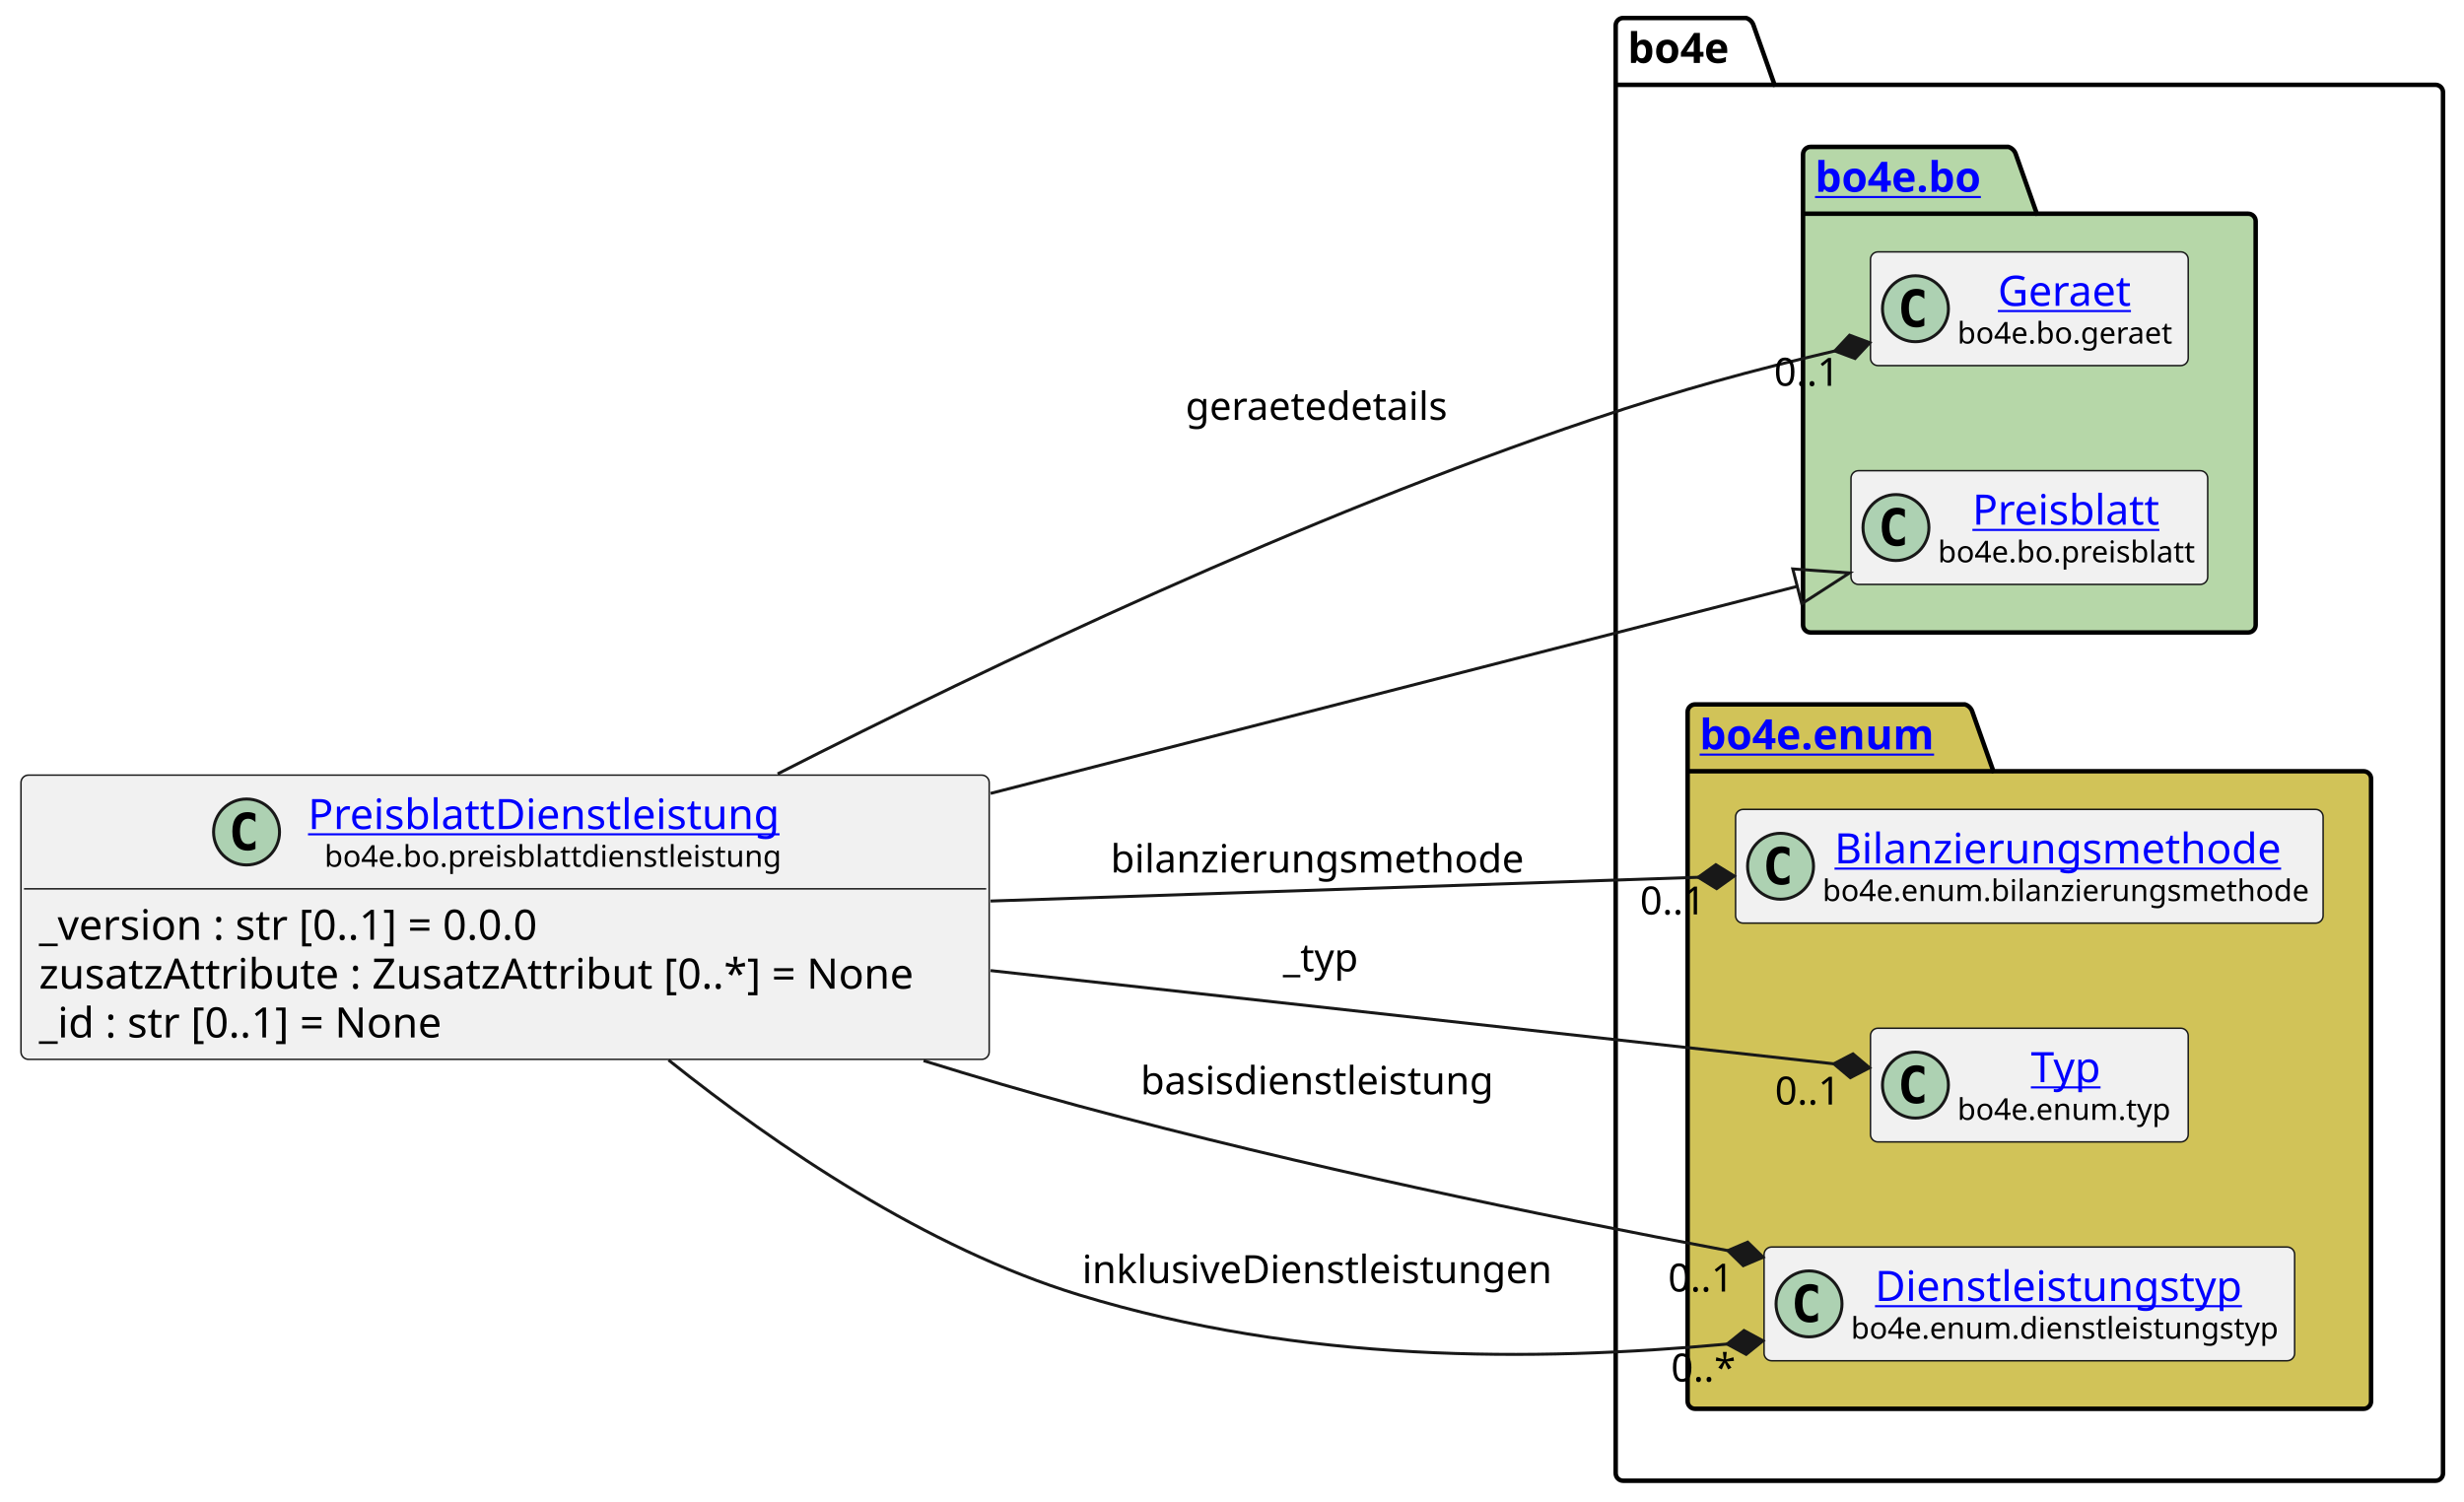
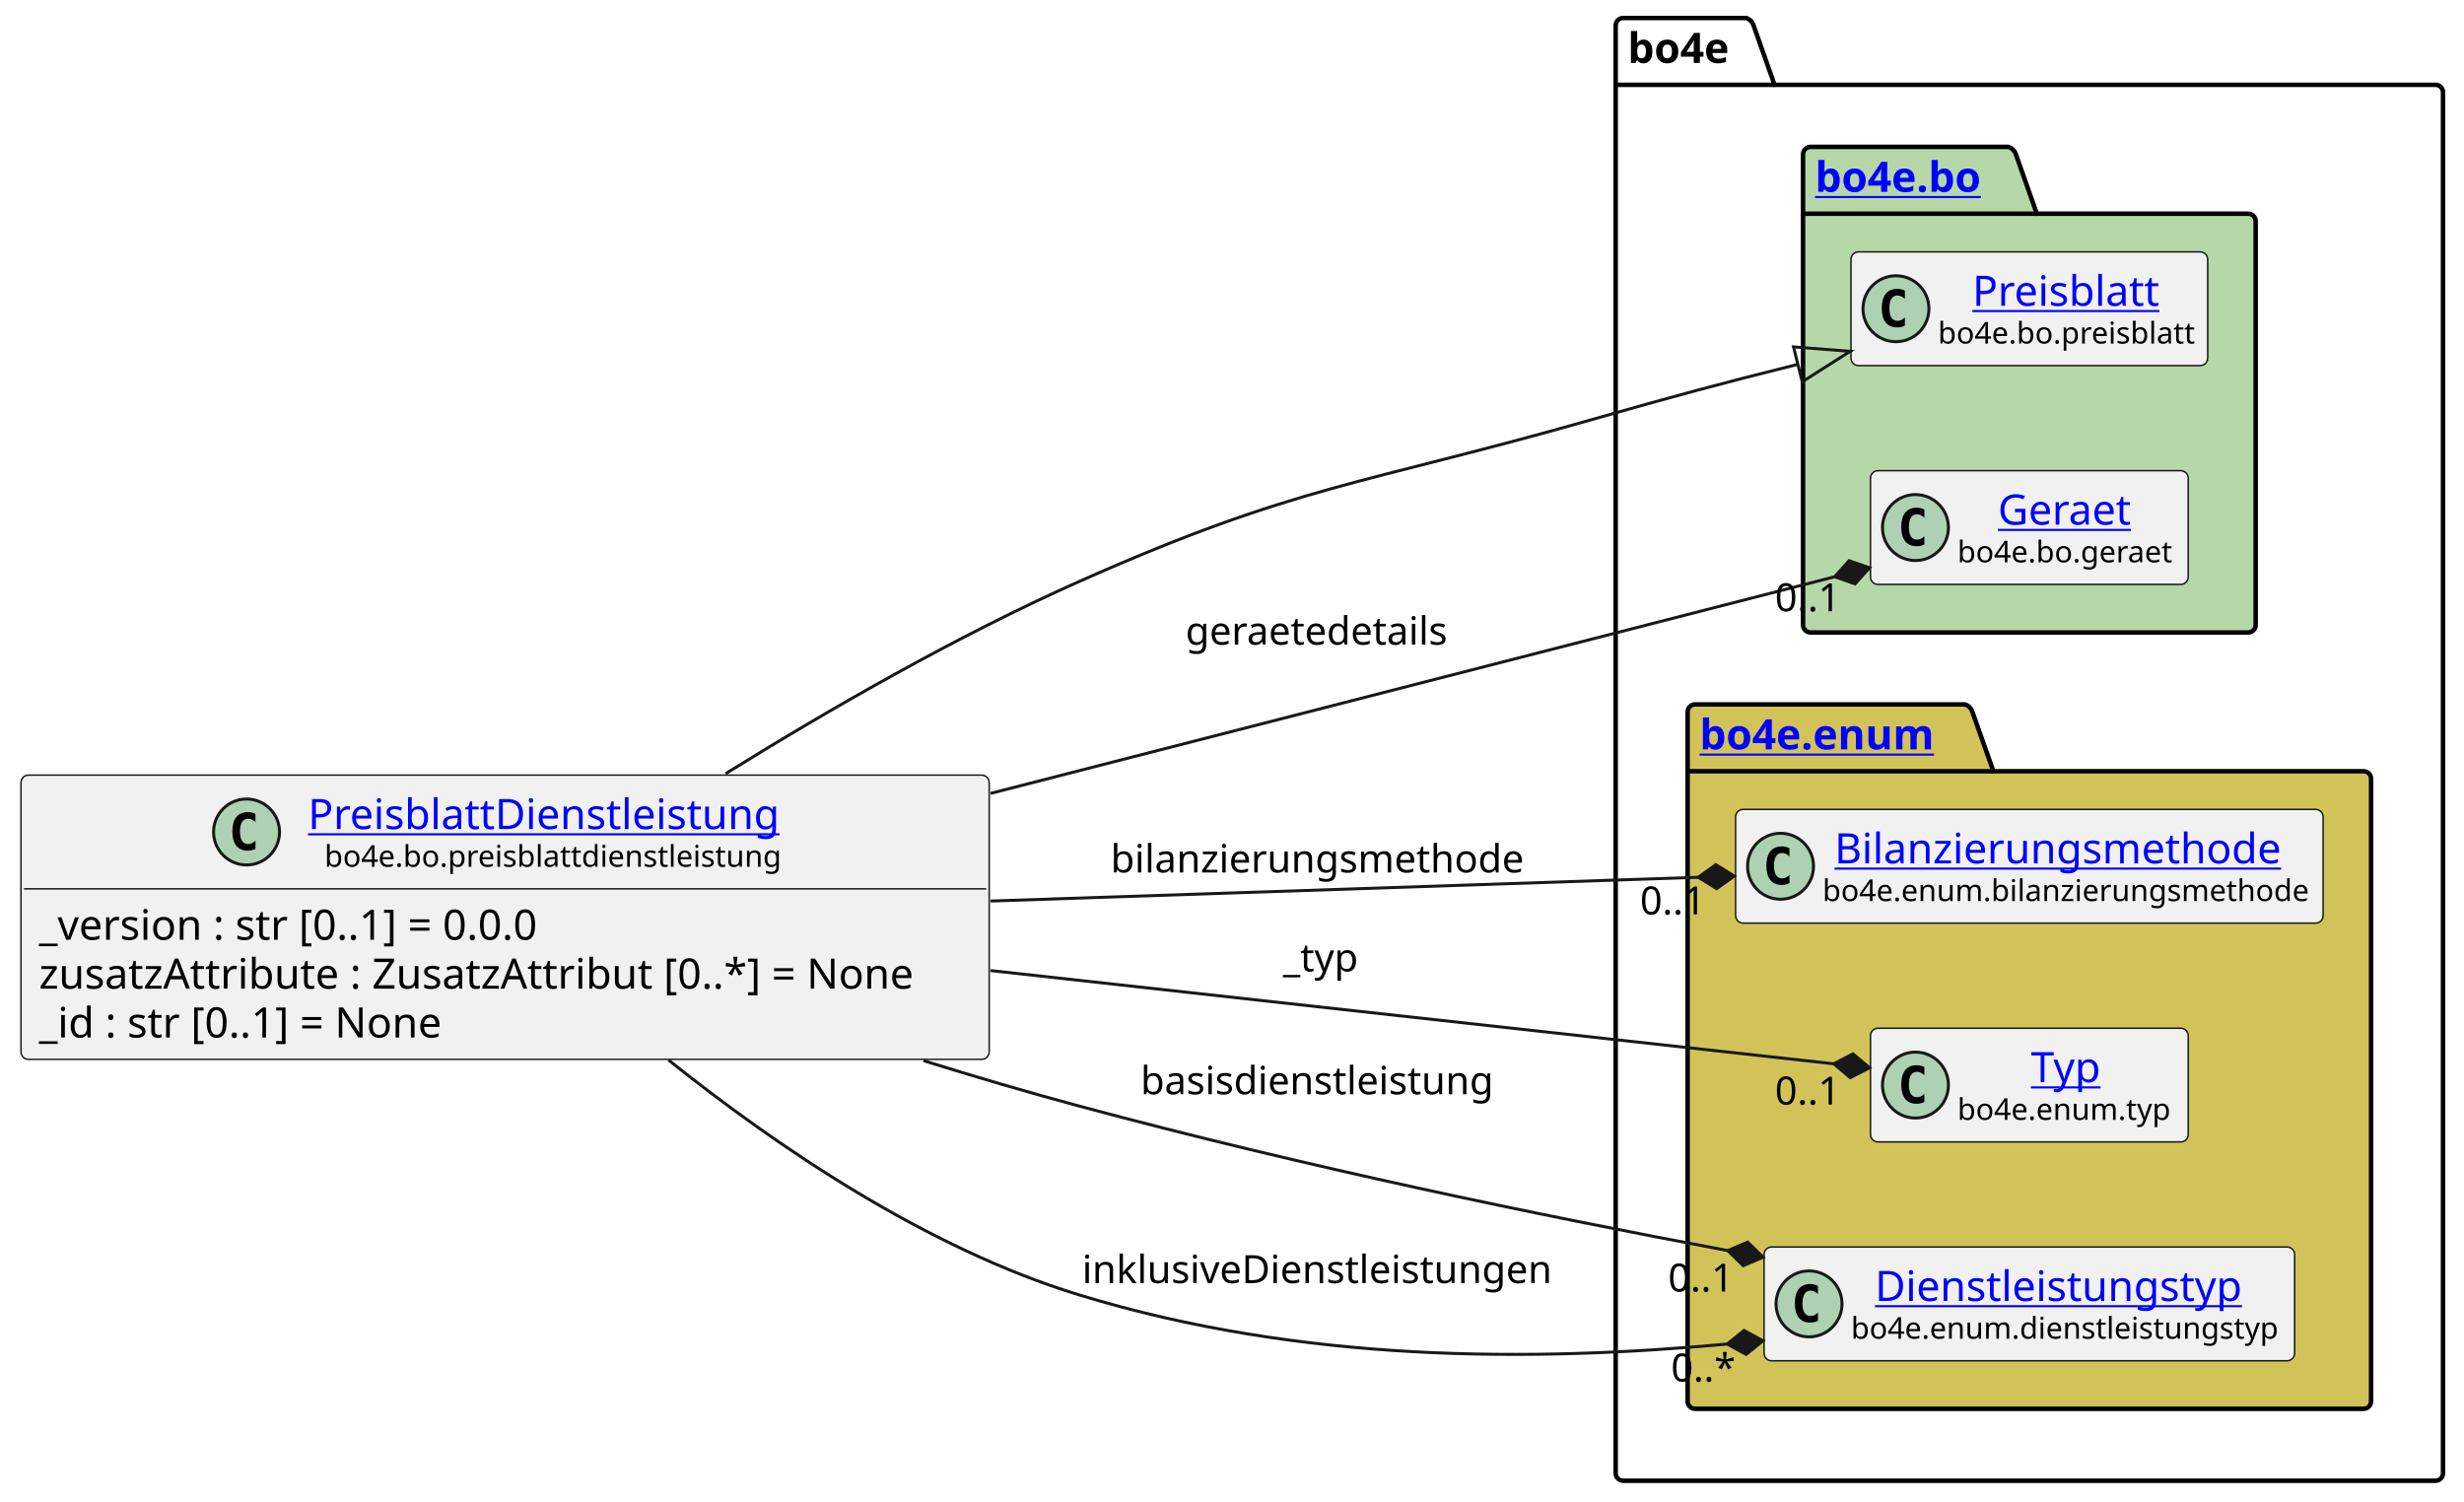
<svg xmlns="http://www.w3.org/2000/svg" xmlns:xlink="http://www.w3.org/1999/xlink" contentStyleType="text/css" height="501px" preserveAspectRatio="none" style="width:822px;height:501px;background:#FFFFFF;" version="1.1" viewBox="0 0 822 501" width="822px" zoomAndPan="magnify">
  <defs />
  <g>
    <g id="cluster_bo4e">
      <path d="M541.5,6 L582.5,6 A3.75,3.75 0 0 1 585,8.5 L592,28.297 L812.5,28.297 A2.5,2.5 0 0 1 815,30.797 L815,491.5 A2.5,2.5 0 0 1 812.5,494 L541.5,494 A2.5,2.5 0 0 1 539,491.5 L539,8.5 A2.5,2.5 0 0 1 541.5,6 " fill="none" style="stroke:#000000;stroke-width:1.5;" />
      <line style="stroke:#000000;stroke-width:1.5;" x1="539" x2="592" y1="28.297" y2="28.297" />
      <text fill="#000000" font-family="sans-serif" font-size="14" font-weight="bold" lengthAdjust="spacing" textLength="40" x="543" y="20.995">bo4e</text>
    </g>
    <g id="cluster_bo">
      <path d="M604,49 L670,49 A3.75,3.75 0 0 1 672.5,51.5 L679.5,71.297 L750,71.297 A2.5,2.5 0 0 1 752.5,73.797 L752.5,208.5 A2.5,2.5 0 0 1 750,211 L604,211 A2.5,2.5 0 0 1 601.5,208.5 L601.5,51.5 A2.5,2.5 0 0 1 604,49 " fill="#B6D7A8" style="stroke:#000000;stroke-width:1.5;" />
      <line style="stroke:#000000;stroke-width:1.5;" x1="601.5" x2="679.5" y1="71.297" y2="71.297" />
      <a href="https://bo4e.github.io/BO4E-python/latest/api/bo4e.bo.html" target="_top" title="https://bo4e.github.io/BO4E-python/latest/api/bo4e.bo.html" xlink:actuate="onRequest" xlink:href="https://bo4e.github.io/BO4E-python/latest/api/bo4e.bo.html" xlink:show="new" xlink:title="https://bo4e.github.io/BO4E-python/latest/api/bo4e.bo.html" xlink:type="simple">
        <text fill="#0000FF" font-family="sans-serif" font-size="14" font-weight="bold" lengthAdjust="spacing" text-decoration="underline" textLength="65" x="605.5" y="63.995">bo4e.bo</text>
      </a>
    </g>
    <g id="cluster_enum">
      <path d="M565.5,235 L655.5,235 A3.75,3.75 0 0 1 658,237.5 L665,257.297 L788.5,257.297 A2.5,2.5 0 0 1 791,259.797 L791,467.5 A2.5,2.5 0 0 1 788.5,470 L565.5,470 A2.5,2.5 0 0 1 563,467.5 L563,237.5 A2.5,2.5 0 0 1 565.5,235 " fill="#D1C358" style="stroke:#000000;stroke-width:1.5;" />
      <line style="stroke:#000000;stroke-width:1.5;" x1="563" x2="665" y1="257.297" y2="257.297" />
      <a href="https://bo4e.github.io/BO4E-python/latest/api/bo4e.enum.html" target="_top" title="https://bo4e.github.io/BO4E-python/latest/api/bo4e.enum.html" xlink:actuate="onRequest" xlink:href="https://bo4e.github.io/BO4E-python/latest/api/bo4e.enum.html" xlink:show="new" xlink:title="https://bo4e.github.io/BO4E-python/latest/api/bo4e.enum.html" xlink:type="simple">
        <text fill="#0000FF" font-family="sans-serif" font-size="14" font-weight="bold" lengthAdjust="spacing" text-decoration="underline" textLength="89" x="567" y="249.995">bo4e.enum</text>
      </a>
    </g>
+     <g id="elem_Preisblatt">
+       <rect codeLine="10" fill="#F1F1F1" height="37.938" id="Preisblatt" rx="2.5" ry="2.5" style="stroke:#181818;stroke-width:0.5;" width="119" x="617.5" y="84.03" />
+       <ellipse cx="632.5" cy="102.999" fill="#ADD1B2" rx="11" ry="11" style="stroke:#181818;stroke-width:1.0;" />
+       <path d="M635.469,108.639 Q634.891,108.936 634.25,109.077 Q633.609,109.233 632.906,109.233 Q630.406,109.233 629.078,107.593 Q627.766,105.936 627.766,102.811 Q627.766,99.686 629.078,98.03 Q630.406,96.374 632.906,96.374 Q633.609,96.374 634.25,96.53 Q634.906,96.686 635.469,96.983 L635.469,99.702 Q634.844,99.124 634.25,98.858 Q633.656,98.577 633.031,98.577 Q631.688,98.577 631,99.655 Q630.312,100.718 630.312,102.811 Q630.312,104.905 631,105.983 Q631.688,107.046 633.031,107.046 Q633.656,107.046 634.25,106.78 Q634.844,106.499 635.469,105.921 L635.469,108.639 Z " fill="#000000" />
+       <a href="https://bo4e.github.io/BO4E-python/latest/api/bo4e.bo.html#bo4e.bo.preisblatt.Preisblatt" target="_top" title="https://bo4e.github.io/BO4E-python/latest/api/bo4e.bo.html#bo4e.bo.preisblatt.Preisblatt" xlink:actuate="onRequest" xlink:href="https://bo4e.github.io/BO4E-python/latest/api/bo4e.bo.html#bo4e.bo.preisblatt.Preisblatt" xlink:show="new" xlink:title="https://bo4e.github.io/BO4E-python/latest/api/bo4e.bo.html#bo4e.bo.preisblatt.Preisblatt" xlink:type="simple">
+         <text fill="#0000FF" font-family="sans-serif" font-size="14" lengthAdjust="spacing" text-decoration="underline" textLength="64" x="658" y="102.025">Preisblatt</text>
+       </a>
+       <text fill="#000000" font-family="sans-serif" font-size="10" lengthAdjust="spacing" textLength="87" x="646.5" y="114.609">bo4e.bo.preisblatt</text>
+     </g>
    <g id="elem_Geraet">
-       <rect codeLine="10" fill="#F1F1F1" height="37.938" id="Geraet" rx="2.5" ry="2.5" style="stroke:#181818;stroke-width:0.5;" width="106" x="624" y="84.03" />
-       <ellipse cx="639" cy="102.999" fill="#ADD1B2" rx="11" ry="11" style="stroke:#181818;stroke-width:1.0;" />
-       <path d="M641.969,108.639 Q641.391,108.936 640.75,109.077 Q640.109,109.233 639.406,109.233 Q636.906,109.233 635.578,107.593 Q634.266,105.936 634.266,102.811 Q634.266,99.686 635.578,98.03 Q636.906,96.374 639.406,96.374 Q640.109,96.374 640.75,96.53 Q641.406,96.686 641.969,96.983 L641.969,99.702 Q641.344,99.124 640.75,98.858 Q640.156,98.577 639.531,98.577 Q638.188,98.577 637.5,99.655 Q636.812,100.718 636.812,102.811 Q636.812,104.905 637.5,105.983 Q638.188,107.046 639.531,107.046 Q640.156,107.046 640.75,106.78 Q641.344,106.499 641.969,105.921 L641.969,108.639 Z " fill="#000000" />
+       <rect codeLine="11" fill="#F1F1F1" height="37.938" id="Geraet" rx="2.5" ry="2.5" style="stroke:#181818;stroke-width:0.5;" width="106" x="624" y="157.03" />
+       <ellipse cx="639" cy="175.999" fill="#ADD1B2" rx="11" ry="11" style="stroke:#181818;stroke-width:1.0;" />
+       <path d="M641.969,181.639 Q641.391,181.936 640.75,182.077 Q640.109,182.233 639.406,182.233 Q636.906,182.233 635.578,180.593 Q634.266,178.936 634.266,175.811 Q634.266,172.686 635.578,171.03 Q636.906,169.374 639.406,169.374 Q640.109,169.374 640.75,169.53 Q641.406,169.686 641.969,169.983 L641.969,172.702 Q641.344,172.124 640.75,171.858 Q640.156,171.577 639.531,171.577 Q638.188,171.577 637.5,172.655 Q636.812,173.718 636.812,175.811 Q636.812,177.905 637.5,178.983 Q638.188,180.046 639.531,180.046 Q640.156,180.046 640.75,179.78 Q641.344,179.499 641.969,178.921 L641.969,181.639 Z " fill="#000000" />
      <a href="https://bo4e.github.io/BO4E-python/latest/api/bo4e.bo.html#bo4e.bo.geraet.Geraet" target="_top" title="https://bo4e.github.io/BO4E-python/latest/api/bo4e.bo.html#bo4e.bo.geraet.Geraet" xlink:actuate="onRequest" xlink:href="https://bo4e.github.io/BO4E-python/latest/api/bo4e.bo.html#bo4e.bo.geraet.Geraet" xlink:show="new" xlink:title="https://bo4e.github.io/BO4E-python/latest/api/bo4e.bo.html#bo4e.bo.geraet.Geraet" xlink:type="simple">
-         <text fill="#0000FF" font-family="sans-serif" font-size="14" lengthAdjust="spacing" text-decoration="underline" textLength="47" x="666.5" y="102.025">Geraet</text>
+         <text fill="#0000FF" font-family="sans-serif" font-size="14" lengthAdjust="spacing" text-decoration="underline" textLength="47" x="666.5" y="175.025">Geraet</text>
      </a>
-       <text fill="#000000" font-family="sans-serif" font-size="10" lengthAdjust="spacing" textLength="74" x="653" y="114.609">bo4e.bo.geraet</text>
-     </g>
-     <g id="elem_Preisblatt">
-       <rect codeLine="11" fill="#F1F1F1" height="37.938" id="Preisblatt" rx="2.5" ry="2.5" style="stroke:#181818;stroke-width:0.5;" width="119" x="617.5" y="157.03" />
-       <ellipse cx="632.5" cy="175.999" fill="#ADD1B2" rx="11" ry="11" style="stroke:#181818;stroke-width:1.0;" />
-       <path d="M635.469,181.639 Q634.891,181.936 634.25,182.077 Q633.609,182.233 632.906,182.233 Q630.406,182.233 629.078,180.593 Q627.766,178.936 627.766,175.811 Q627.766,172.686 629.078,171.03 Q630.406,169.374 632.906,169.374 Q633.609,169.374 634.25,169.53 Q634.906,169.686 635.469,169.983 L635.469,172.702 Q634.844,172.124 634.25,171.858 Q633.656,171.577 633.031,171.577 Q631.688,171.577 631,172.655 Q630.312,173.718 630.312,175.811 Q630.312,177.905 631,178.983 Q631.688,180.046 633.031,180.046 Q633.656,180.046 634.25,179.78 Q634.844,179.499 635.469,178.921 L635.469,181.639 Z " fill="#000000" />
-       <a href="https://bo4e.github.io/BO4E-python/latest/api/bo4e.bo.html#bo4e.bo.preisblatt.Preisblatt" target="_top" title="https://bo4e.github.io/BO4E-python/latest/api/bo4e.bo.html#bo4e.bo.preisblatt.Preisblatt" xlink:actuate="onRequest" xlink:href="https://bo4e.github.io/BO4E-python/latest/api/bo4e.bo.html#bo4e.bo.preisblatt.Preisblatt" xlink:show="new" xlink:title="https://bo4e.github.io/BO4E-python/latest/api/bo4e.bo.html#bo4e.bo.preisblatt.Preisblatt" xlink:type="simple">
-         <text fill="#0000FF" font-family="sans-serif" font-size="14" lengthAdjust="spacing" text-decoration="underline" textLength="64" x="658" y="175.025">Preisblatt</text>
-       </a>
-       <text fill="#000000" font-family="sans-serif" font-size="10" lengthAdjust="spacing" textLength="87" x="646.5" y="187.609">bo4e.bo.preisblatt</text>
+       <text fill="#000000" font-family="sans-serif" font-size="10" lengthAdjust="spacing" textLength="74" x="653" y="187.609">bo4e.bo.geraet</text>
    </g>
    <g id="elem_Bilanzierungsmethode">
      <rect codeLine="14" fill="#F1F1F1" height="37.938" id="Bilanzierungsmethode" rx="2.5" ry="2.5" style="stroke:#181818;stroke-width:0.5;" width="196" x="579" y="270.03" />
      <ellipse cx="594" cy="288.999" fill="#ADD1B2" rx="11" ry="11" style="stroke:#181818;stroke-width:1.0;" />
      <path d="M596.969,294.639 Q596.391,294.936 595.75,295.077 Q595.109,295.233 594.406,295.233 Q591.906,295.233 590.578,293.592 Q589.266,291.936 589.266,288.811 Q589.266,285.686 590.578,284.03 Q591.906,282.374 594.406,282.374 Q595.109,282.374 595.75,282.53 Q596.406,282.686 596.969,282.983 L596.969,285.702 Q596.344,285.124 595.75,284.858 Q595.156,284.577 594.531,284.577 Q593.188,284.577 592.5,285.655 Q591.812,286.717 591.812,288.811 Q591.812,290.905 592.5,291.983 Q593.188,293.046 594.531,293.046 Q595.156,293.046 595.75,292.78 Q596.344,292.499 596.969,291.921 L596.969,294.639 Z " fill="#000000" />
      <a href="https://bo4e.github.io/BO4E-python/latest/api/bo4e.enum.html#bo4e.enum.bilanzierungsmethode.Bilanzierungsmethode" target="_top" title="https://bo4e.github.io/BO4E-python/latest/api/bo4e.enum.html#bo4e.enum.bilanzierungsmethode.Bilanzierungsmethode" xlink:actuate="onRequest" xlink:href="https://bo4e.github.io/BO4E-python/latest/api/bo4e.enum.html#bo4e.enum.bilanzierungsmethode.Bilanzierungsmethode" xlink:show="new" xlink:title="https://bo4e.github.io/BO4E-python/latest/api/bo4e.enum.html#bo4e.enum.bilanzierungsmethode.Bilanzierungsmethode" xlink:type="simple">
        <text fill="#0000FF" font-family="sans-serif" font-size="14" lengthAdjust="spacing" text-decoration="underline" textLength="156" x="612" y="288.025">Bilanzierungsmethode</text>
      </a>
      <text fill="#000000" font-family="sans-serif" font-size="10" lengthAdjust="spacing" textLength="164" x="608" y="300.609">bo4e.enum.bilanzierungsmethode</text>
    </g>
    <g id="elem_Typ">
      <rect codeLine="15" fill="#F1F1F1" height="37.938" id="Typ" rx="2.5" ry="2.5" style="stroke:#181818;stroke-width:0.5;" width="106" x="624" y="343.03" />
      <ellipse cx="639" cy="361.999" fill="#ADD1B2" rx="11" ry="11" style="stroke:#181818;stroke-width:1.0;" />
      <path d="M641.969,367.639 Q641.391,367.936 640.75,368.077 Q640.109,368.233 639.406,368.233 Q636.906,368.233 635.578,366.592 Q634.266,364.936 634.266,361.811 Q634.266,358.686 635.578,357.03 Q636.906,355.374 639.406,355.374 Q640.109,355.374 640.75,355.53 Q641.406,355.686 641.969,355.983 L641.969,358.702 Q641.344,358.124 640.75,357.858 Q640.156,357.577 639.531,357.577 Q638.188,357.577 637.5,358.655 Q636.812,359.717 636.812,361.811 Q636.812,363.905 637.5,364.983 Q638.188,366.046 639.531,366.046 Q640.156,366.046 640.75,365.78 Q641.344,365.499 641.969,364.921 L641.969,367.639 Z " fill="#000000" />
      <a href="https://bo4e.github.io/BO4E-python/latest/api/bo4e.enum.html#bo4e.enum.typ.Typ" target="_top" title="https://bo4e.github.io/BO4E-python/latest/api/bo4e.enum.html#bo4e.enum.typ.Typ" xlink:actuate="onRequest" xlink:href="https://bo4e.github.io/BO4E-python/latest/api/bo4e.enum.html#bo4e.enum.typ.Typ" xlink:show="new" xlink:title="https://bo4e.github.io/BO4E-python/latest/api/bo4e.enum.html#bo4e.enum.typ.Typ" xlink:type="simple">
        <text fill="#0000FF" font-family="sans-serif" font-size="14" lengthAdjust="spacing" text-decoration="underline" textLength="25" x="677.5" y="361.025">Typ</text>
      </a>
      <text fill="#000000" font-family="sans-serif" font-size="10" lengthAdjust="spacing" textLength="74" x="653" y="373.609">bo4e.enum.typ</text>
    </g>
    <g id="elem_Dienstleistungstyp">
      <rect codeLine="16" fill="#F1F1F1" height="37.938" id="Dienstleistungstyp" rx="2.5" ry="2.5" style="stroke:#181818;stroke-width:0.5;" width="177" x="588.5" y="416.03" />
      <ellipse cx="603.5" cy="434.999" fill="#ADD1B2" rx="11" ry="11" style="stroke:#181818;stroke-width:1.0;" />
      <path d="M606.469,440.639 Q605.891,440.936 605.25,441.077 Q604.609,441.233 603.906,441.233 Q601.406,441.233 600.078,439.592 Q598.766,437.936 598.766,434.811 Q598.766,431.686 600.078,430.03 Q601.406,428.374 603.906,428.374 Q604.609,428.374 605.25,428.53 Q605.906,428.686 606.469,428.983 L606.469,431.702 Q605.844,431.124 605.25,430.858 Q604.656,430.577 604.031,430.577 Q602.688,430.577 602,431.655 Q601.312,432.717 601.312,434.811 Q601.312,436.905 602,437.983 Q602.688,439.046 604.031,439.046 Q604.656,439.046 605.25,438.78 Q605.844,438.499 606.469,437.921 L606.469,440.639 Z " fill="#000000" />
      <a href="https://bo4e.github.io/BO4E-python/latest/api/bo4e.enum.html#bo4e.enum.dienstleistungstyp.Dienstleistungstyp" target="_top" title="https://bo4e.github.io/BO4E-python/latest/api/bo4e.enum.html#bo4e.enum.dienstleistungstyp.Dienstleistungstyp" xlink:actuate="onRequest" xlink:href="https://bo4e.github.io/BO4E-python/latest/api/bo4e.enum.html#bo4e.enum.dienstleistungstyp.Dienstleistungstyp" xlink:show="new" xlink:title="https://bo4e.github.io/BO4E-python/latest/api/bo4e.enum.html#bo4e.enum.dienstleistungstyp.Dienstleistungstyp" xlink:type="simple">
        <text fill="#0000FF" font-family="sans-serif" font-size="14" lengthAdjust="spacing" text-decoration="underline" textLength="129" x="625.5" y="434.025">Dienstleistungstyp</text>
      </a>
      <text fill="#000000" font-family="sans-serif" font-size="10" lengthAdjust="spacing" textLength="145" x="617.5" y="446.609">bo4e.enum.dienstleistungstyp</text>
    </g>
    <g id="elem_PreisblattDienstleistung">
      <rect codeLine="3" fill="#F1F1F1" height="94.828" id="PreisblattDienstleistung" rx="2.5" ry="2.5" style="stroke:#181818;stroke-width:0.5;" width="323" x="7" y="258.59" />
      <ellipse cx="82.25" cy="277.559" fill="#ADD1B2" rx="11" ry="11" style="stroke:#181818;stroke-width:1.0;" />
      <path d="M85.219,283.199 Q84.641,283.496 84,283.637 Q83.359,283.793 82.656,283.793 Q80.156,283.793 78.828,282.152 Q77.516,280.496 77.516,277.371 Q77.516,274.246 78.828,272.59 Q80.156,270.934 82.656,270.934 Q83.359,270.934 84,271.09 Q84.656,271.246 85.219,271.543 L85.219,274.262 Q84.594,273.684 84,273.418 Q83.406,273.137 82.781,273.137 Q81.438,273.137 80.75,274.215 Q80.062,275.277 80.062,277.371 Q80.062,279.465 80.75,280.543 Q81.438,281.606 82.781,281.606 Q83.406,281.606 84,281.34 Q84.594,281.059 85.219,280.481 L85.219,283.199 Z " fill="#000000" />
      <a href="https://bo4e.github.io/BO4E-python/latest/api/bo4e.bo.html#bo4e.bo.preisblattdienstleistung.PreisblattDienstleistung" target="_top" title="https://bo4e.github.io/BO4E-python/latest/api/bo4e.bo.html#bo4e.bo.preisblattdienstleistung.PreisblattDienstleistung" xlink:actuate="onRequest" xlink:href="https://bo4e.github.io/BO4E-python/latest/api/bo4e.bo.html#bo4e.bo.preisblattdienstleistung.PreisblattDienstleistung" xlink:show="new" xlink:title="https://bo4e.github.io/BO4E-python/latest/api/bo4e.bo.html#bo4e.bo.preisblattdienstleistung.PreisblattDienstleistung" xlink:type="simple">
        <text fill="#0000FF" font-family="sans-serif" font-size="14" lengthAdjust="spacing" text-decoration="underline" textLength="164" x="102.75" y="276.585">PreisblattDienstleistung</text>
      </a>
      <text fill="#000000" font-family="sans-serif" font-size="10" lengthAdjust="spacing" textLength="153" x="108.25" y="289.169">bo4e.bo.preisblattdienstleistung</text>
      <line style="stroke:#181818;stroke-width:0.5;" x1="8" x2="329" y1="296.527" y2="296.527" />
      <text fill="#000000" font-family="sans-serif" font-size="14" lengthAdjust="spacing" textLength="183" x="13" y="313.523">_version : str [0..1] = 0.0.0</text>
      <text fill="#000000" font-family="sans-serif" font-size="14" lengthAdjust="spacing" textLength="311" x="13" y="329.82">zusatzAttribute : ZusatzAttribut [0..*] = None</text>
      <text fill="#000000" font-family="sans-serif" font-size="14" lengthAdjust="spacing" textLength="147" x="13" y="346.116">_id : str [0..1] = None</text>
    </g>
    <g id="link_PreisblattDienstleistung_Preisblatt">
-       <path codeLine="19" d="M330.46,264.69 C428.22,239.6 529.805,213.525 599.575,195.615 " fill="none" id="PreisblattDienstleistung-to-Preisblatt" style="stroke:#181818;stroke-width:1.0;" />
-       <polygon fill="none" points="617.01,191.14,598.083,189.804,601.067,201.427,617.01,191.14" style="stroke:#181818;stroke-width:1.0;" />
+       <path codeLine="19" d="M242.07,258.1 C276.78,236.57 319.52,212.02 360,194 C432.82,161.6 454.36,161.86 531,140 C559.23,131.95 573.324,128.142 599.774,121.552 " fill="none" id="PreisblattDienstleistung-to-Preisblatt" style="stroke:#181818;stroke-width:1.0;" />
+       <polygon fill="none" points="617.24,117.2,598.323,115.73,601.225,127.374,617.24,117.2" style="stroke:#181818;stroke-width:1.0;" />
    </g>
    <g id="link_PreisblattDienstleistung_Typ">
      <path codeLine="20" d="M330.46,323.8 C431.41,334.96 543.093,347.3 611.753,354.9 " fill="none" id="PreisblattDienstleistung-to-Typ" style="stroke:#181818;stroke-width:1.0;" />
      <polygon fill="#181818" points="623.68,356.22,618.157,351.584,611.753,354.9,617.276,359.536,623.68,356.22" style="stroke:#181818;stroke-width:1.0;" />
      <text fill="#000000" font-family="sans-serif" font-size="13" lengthAdjust="spacing" textLength="27" x="428" y="324.067">_typ</text>
      <text fill="#000000" font-family="sans-serif" font-size="13" lengthAdjust="spacing" textLength="24" x="592.127" y="368.494">0..1</text>
    </g>
    <g id="link_PreisblattDienstleistung_Bilanzierungsmethode">
      <path codeLine="21" d="M330.46,300.6 C412,297.86 496.337,295.033 566.547,292.673 " fill="none" id="PreisblattDienstleistung-to-Bilanzierungsmethode" style="stroke:#181818;stroke-width:1.0;" />
      <polygon fill="#181818" points="578.54,292.27,572.409,288.474,566.547,292.673,572.678,296.469,578.54,292.27" style="stroke:#181818;stroke-width:1.0;" />
      <text fill="#000000" font-family="sans-serif" font-size="13" lengthAdjust="spacing" textLength="142" x="370.5" y="291.067">bilanzierungsmethode</text>
      <text fill="#000000" font-family="sans-serif" font-size="13" lengthAdjust="spacing" textLength="24" x="547.119" y="305.065">0..1</text>
    </g>
    <g id="link_PreisblattDienstleistung_Dienstleistungstyp">
      <path codeLine="22" d="M308.1,353.86 C325.49,359.27 343.1,364.46 360,369 C436.31,389.52 512.626,405.246 576.396,417.216 " fill="none" id="PreisblattDienstleistung-to-Dienstleistungstyp" style="stroke:#181818;stroke-width:1.0;" />
      <polygon fill="#181818" points="588.19,419.43,583.031,414.392,576.396,417.216,581.555,422.254,588.19,419.43" style="stroke:#181818;stroke-width:1.0;" />
      <text fill="#000000" font-family="sans-serif" font-size="13" lengthAdjust="spacing" textLength="122" x="380.5" y="365.067">basisdienstleistung</text>
      <text fill="#000000" font-family="sans-serif" font-size="13" lengthAdjust="spacing" textLength="24" x="556.472" y="430.884">0..1</text>
    </g>
    <g id="link_PreisblattDienstleistung_Dienstleistungstyp">
      <path codeLine="23" d="M223.04,353.66 C259.01,382.41 309,416.4 360,432 C434.5,454.79 511.63,454.314 576.19,448.404 " fill="none" id="PreisblattDienstleistung-to-Dienstleistungstyp-1" style="stroke:#181818;stroke-width:1.0;" />
      <polygon fill="#181818" points="588.14,447.31,581.8,443.874,576.19,448.404,582.53,451.84,588.14,447.31" style="stroke:#181818;stroke-width:1.0;" />
      <text fill="#000000" font-family="sans-serif" font-size="13" lengthAdjust="spacing" textLength="161" x="361" y="428.067">inklusiveDienstleistungen</text>
      <text fill="#000000" font-family="sans-serif" font-size="13" lengthAdjust="spacing" textLength="23" x="557.456" y="460.899">0..*</text>
    </g>
    <g id="link_PreisblattDienstleistung_Geraet">
-       <path codeLine="24" d="M259.43,258.18 C331.28,221.59 435.42,172.12 531,140 C561.29,129.82 584.268,123.625 612.098,117.085 " fill="none" id="PreisblattDienstleistung-to-Geraet" style="stroke:#181818;stroke-width:1.0;" />
-       <polygon fill="#181818" points="623.78,114.34,617.024,111.819,612.098,117.085,618.854,119.606,623.78,114.34" style="stroke:#181818;stroke-width:1.0;" />
-       <text fill="#000000" font-family="sans-serif" font-size="13" lengthAdjust="spacing" textLength="92" x="395.5" y="140.067">geraetedetails</text>
-       <text fill="#000000" font-family="sans-serif" font-size="13" lengthAdjust="spacing" textLength="24" x="591.831" y="128.711">0..1</text>
+       <path codeLine="24" d="M330.46,264.69 C431.41,238.78 543.397,210.033 612.057,192.413 " fill="none" id="PreisblattDienstleistung-to-Geraet" style="stroke:#181818;stroke-width:1.0;" />
+       <polygon fill="#181818" points="623.68,189.43,616.874,187.047,612.057,192.413,618.863,194.796,623.68,189.43" style="stroke:#181818;stroke-width:1.0;" />
+       <text fill="#000000" font-family="sans-serif" font-size="13" lengthAdjust="spacing" textLength="92" x="395.5" y="215.067">geraetedetails</text>
+       <text fill="#000000" font-family="sans-serif" font-size="13" lengthAdjust="spacing" textLength="24" x="592.127" y="203.925">0..1</text>
    </g>
  </g>
</svg>
